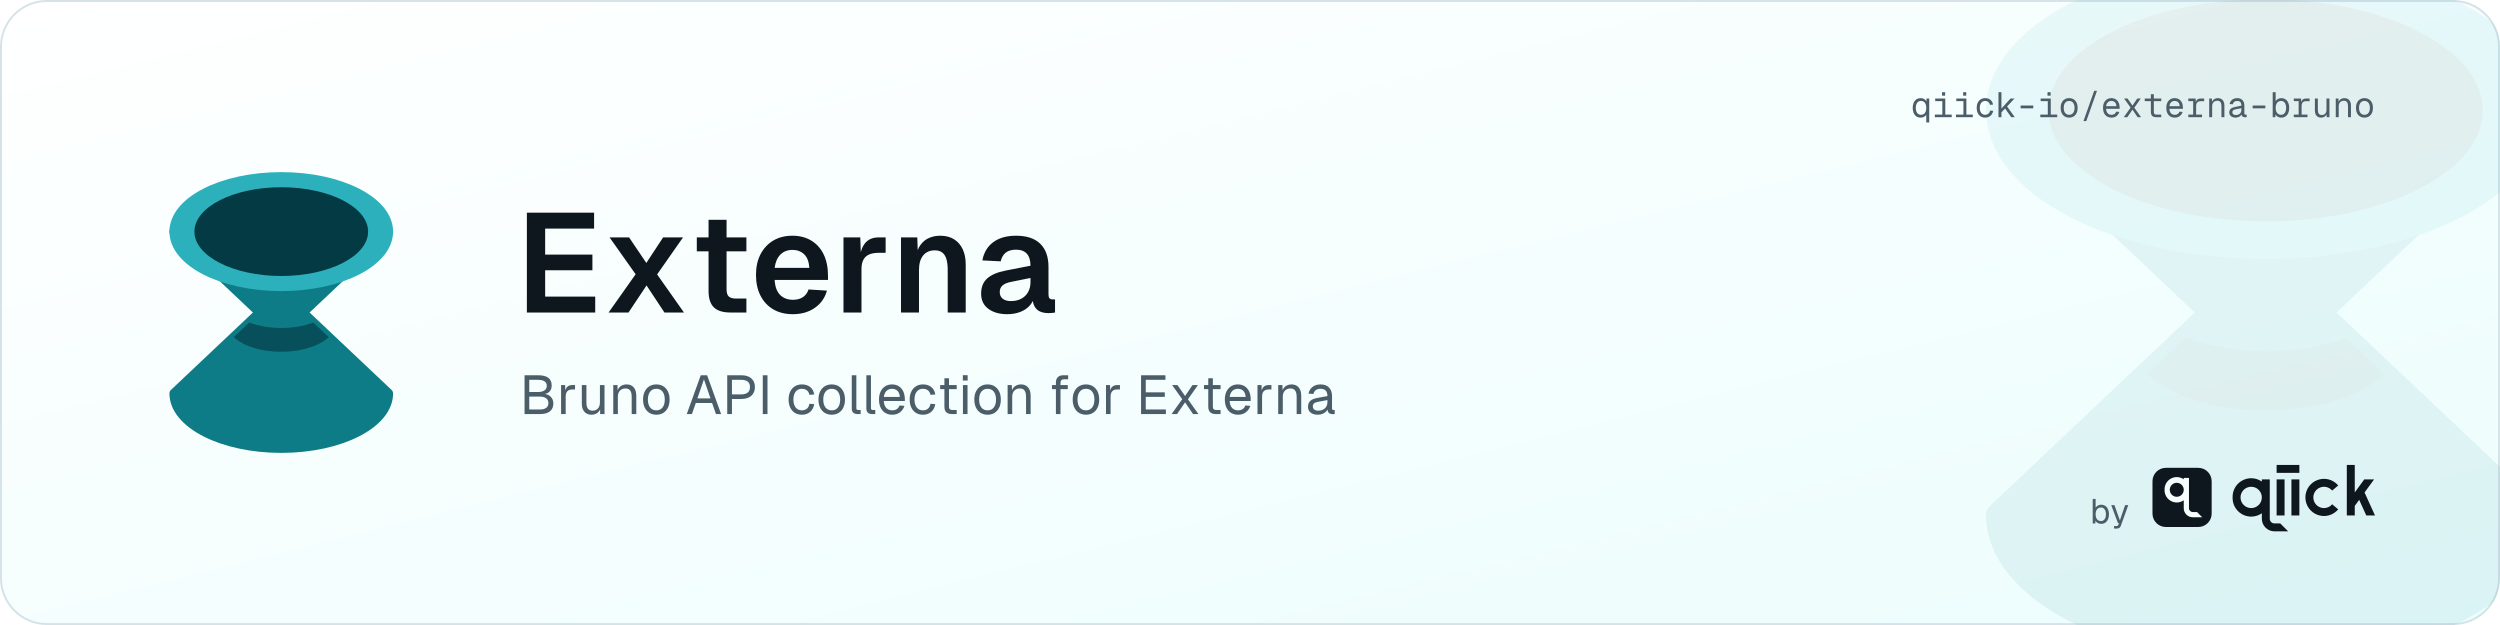
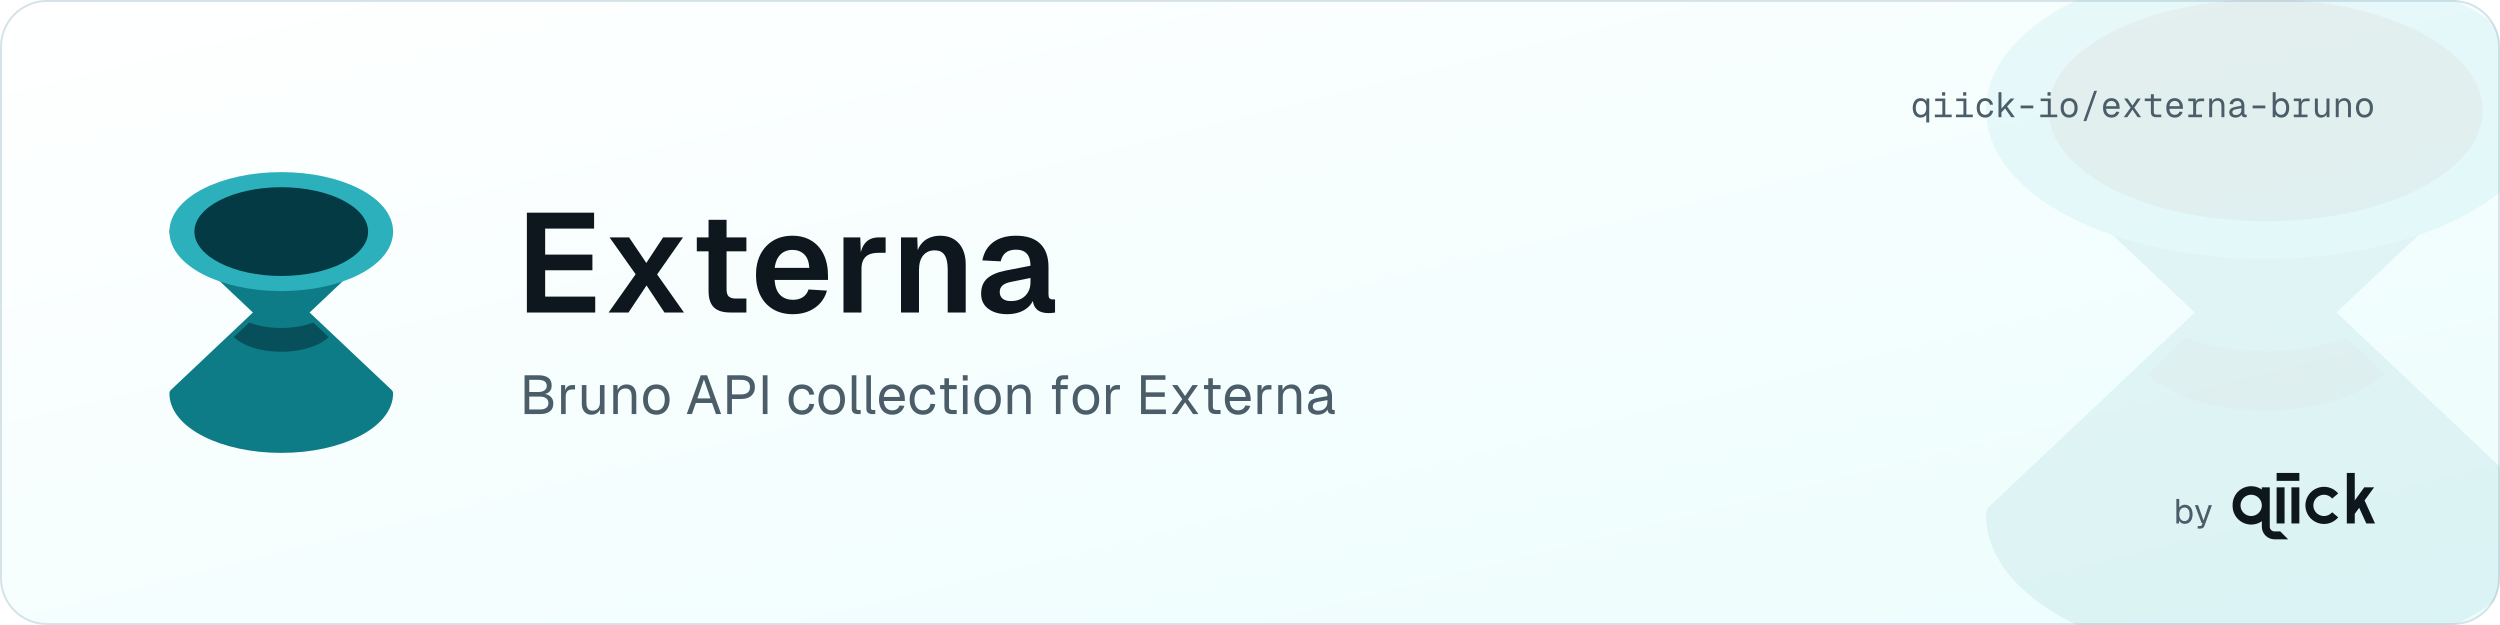
<svg xmlns="http://www.w3.org/2000/svg" width="1280" height="320" viewBox="0 0 1280 320" role="img" aria-label="Externa: Bruno API collection for Externa">
  <defs>
    <linearGradient id="bgexternabrunolight" x1="0" y1="0" x2="1" y2="1">
      <stop offset="0" stop-color="#FFFFFF" />
      <stop offset="1" stop-color="#ECFDFD" />
    </linearGradient>
    <clipPath id="cexternabrunolight">
      <rect width="1280" height="320" rx="24" />
    </clipPath>
  </defs>
  <g clip-path="url(#cexternabrunolight)">
    <rect width="1280" height="320" fill="url(#bgexternabrunolight)" />
    <rect x="0.5" y="0.5" width="1279" height="319" rx="23.5" fill="none" stroke="#D5E2E8" />
    <g opacity="0.08">
      <g transform="translate(960 -40) scale(0.78125)">
        <g transform="translate(6.51 6.51) scale(0.9746)">
          <defs>
            <clipPath id="wexternalight1wexternabrunolight">
              <path stroke-width="16" d="M76 120L220 256V256L76 392A180 92 0 0 0 436 392L292 256V256L436 120Z" />
            </clipPath>
          </defs>
          <path fill="#0E7C86" stroke="#0E7C86" stroke-width="16" stroke-linejoin="round" d="M76 120L220 256V256L76 392A180 92 0 0 0 436 392L292 256V256L436 120Z" />
          <g clip-path="url(#wexternalight1wexternabrunolight)">
            <path fill="#074F5A" d="M166 236A90 46 0 0 0 346 236V276A90 46 0 0 1 166 276Z" />
          </g>
          <path fill="#2CB1BC" stroke="#2CB1BC" stroke-width="16" stroke-linejoin="round" d="M76 120A180 92 0 1 1 436 120A180 92 0 1 1 76 120Z" />
          <path fill="#043A43" d="M110 120A146 74.62 0 1 1 402 120A146 74.62 0 1 1 110 120Z" />
        </g>
      </g>
    </g>
    <g transform="translate(64 80) scale(0.3125)">
      <g transform="translate(6.51 6.51) scale(0.9746)">
        <defs>
          <clipPath id="wexternalight1mexternabrunolight">
            <path stroke-width="16" d="M76 120L220 256V256L76 392A180 92 0 0 0 436 392L292 256V256L436 120Z" />
          </clipPath>
        </defs>
        <path fill="#0E7C86" stroke="#0E7C86" stroke-width="16" stroke-linejoin="round" d="M76 120L220 256V256L76 392A180 92 0 0 0 436 392L292 256V256L436 120Z" />
        <g clip-path="url(#wexternalight1mexternabrunolight)">
          <path fill="#074F5A" d="M166 236A90 46 0 0 0 346 236V276A90 46 0 0 1 166 276Z" />
        </g>
        <path fill="#2CB1BC" stroke="#2CB1BC" stroke-width="16" stroke-linejoin="round" d="M76 120A180 92 0 1 1 436 120A180 92 0 1 1 76 120Z" />
        <path fill="#043A43" d="M110 120A146 74.62 0 1 1 402 120A146 74.62 0 1 1 110 120Z" />
      </g>
    </g>
    <path fill="#0E171E" d="M269.76 160.0V108.88H304.176V117.031H279.12V130.35H303.312V138.386H279.12V151.849H304.752V160.0ZM311.606 160.0 325.445 140.416 312.096 121.552H322.09L330.917 134.627L339.514 121.552H349.709L336.447 140.502L350.184 160.0H340.19L331.032 146.147L321.802 160.0ZM373.915 160.0Q368.184 160.0 365.484 157.35Q362.784 154.701 362.784 148.998V112.538H372V148.105Q372 150.813 373.167 151.835Q374.333 152.857 376.738 152.857H382.152V160.0ZM356.765 128.694V121.552H382.152V128.694ZM405.883 160.864Q400.138 160.864 395.911 158.387Q391.685 155.91 389.374 151.382Q387.062 146.853 387.062 140.776Q387.062 134.699 389.374 130.206Q391.685 125.714 395.868 123.201Q400.051 120.688 405.71 120.688Q411.197 120.688 415.315 123.143Q419.434 125.598 421.687 130.206Q423.941 134.814 423.941 141.28V143.339H396.624Q396.898 148.422 399.382 150.957Q401.866 153.491 405.998 153.491Q409.08 153.491 411.118 152.116Q413.155 150.741 413.976 148.206L423.394 148.797Q421.853 154.37 417.195 157.617Q412.536 160.864 405.883 160.864ZM396.624 137.147H414.379Q414.091 132.467 411.737 130.206Q409.382 127.946 405.71 127.946Q402.01 127.946 399.598 130.314Q397.186 132.683 396.624 137.147ZM431.861 160.0V121.552H440.472L440.818 132.237L440.069 132.05Q440.933 126.52 443.331 124.036Q445.728 121.552 449.875 121.552H453.447V129.443H449.861Q446.895 129.443 444.958 130.315Q443.021 131.186 442.049 133.022Q441.077 134.858 441.077 137.853V160.0ZM461.309 160.0V121.552H469.647L470.007 132.338L468.883 131.891Q469.488 127.874 471.274 125.418Q473.059 122.963 475.673 121.826Q478.287 120.688 481.383 120.688Q485.631 120.688 488.532 122.546Q491.434 124.403 492.939 127.679Q494.443 130.955 494.443 135.275V160.0H485.227V138.242Q485.227 135.002 484.601 132.762Q483.974 130.523 482.506 129.35Q481.037 128.176 478.56 128.176Q474.859 128.176 472.692 130.761Q470.525 133.346 470.525 138.242V160.0ZM515.683 160.864Q509.693 160.864 506.014 158.099Q502.334 155.334 502.334 150.381Q502.334 145.37 505.43 142.576Q508.526 139.782 514.819 138.544L527.606 136.053Q527.606 131.949 525.727 129.89Q523.848 127.83 520.205 127.83Q516.85 127.83 514.935 129.364Q513.019 130.898 512.357 133.806L502.982 133.331Q504.091 127.269 508.562 123.978Q513.034 120.688 520.205 120.688Q528.413 120.688 532.618 124.814Q536.823 128.939 536.823 136.643V150.654Q536.823 152.181 537.348 152.735Q537.874 153.29 538.954 153.29H540.178V160.0Q539.746 160.13 538.781 160.223Q537.816 160.317 536.837 160.317Q534.446 160.317 532.582 159.532Q530.717 158.747 529.68 156.868Q528.643 154.989 528.643 151.677L529.478 152.224Q528.859 154.758 526.973 156.724Q525.086 158.69 522.192 159.777Q519.298 160.864 515.683 160.864ZM517.584 154.154Q520.651 154.154 522.89 152.951Q525.13 151.749 526.368 149.567Q527.606 147.386 527.606 144.477V142.317L517.642 144.333Q514.589 144.938 513.228 146.212Q511.867 147.486 511.867 149.517Q511.867 151.72 513.358 152.937Q514.848 154.154 517.584 154.154Z" />
    <path fill="#4A5D69" d="M268.576 212.0V192.12H275.408Q278.936 192.12 280.7 193.408Q282.464 194.696 282.464 197.468Q282.464 198.756 281.904 199.736Q281.344 200.716 280.308 201.262Q279.272 201.808 277.844 201.808L277.816 201.64Q280.364 201.64 281.834 202.998Q283.304 204.356 283.304 206.54Q283.304 209.256 281.54 210.628Q279.776 212.0 276.528 212.0ZM270.984 209.648H276.528Q278.572 209.648 279.678 208.808Q280.784 207.968 280.784 206.4Q280.784 204.832 279.678 203.95Q278.572 203.068 276.528 203.068H270.984ZM270.984 200.716H275.408Q277.592 200.716 278.768 199.89Q279.944 199.064 279.944 197.58Q279.944 196.012 278.81 195.242Q277.676 194.472 275.408 194.472H270.984ZM287.28 212.0V197.16H289.352L289.464 200.912L289.24 200.828Q289.52 198.924 290.458 198.042Q291.396 197.16 292.964 197.16H294.42V199.4H292.992Q291.872 199.4 291.13 199.806Q290.388 200.212 290.01 201.01Q289.632 201.808 289.632 203.04V212.0ZM302.764 212.336Q300.552 212.336 299.222 210.838Q297.892 209.34 297.892 206.708V197.16H300.244V206.064Q300.244 208.22 301.014 209.242Q301.784 210.264 303.38 210.264Q305.144 210.264 306.152 209.13Q307.16 207.996 307.16 206.008V197.16H309.512V212.0H307.272V208.332L307.636 208.528Q307.188 210.348 305.928 211.342Q304.668 212.336 302.764 212.336ZM313.992 212.0V197.16H316.148L316.232 200.94L315.952 200.688Q316.232 199.372 316.932 198.518Q317.632 197.664 318.626 197.244Q319.62 196.824 320.768 196.824Q322.476 196.824 323.582 197.58Q324.688 198.336 325.234 199.61Q325.78 200.884 325.78 202.452V212.0H323.428V203.124Q323.428 201.752 323.106 200.814Q322.784 199.876 322.084 199.386Q321.384 198.896 320.264 198.896Q318.556 198.896 317.45 199.974Q316.344 201.052 316.344 203.124V212.0ZM336.056 212.336Q334.012 212.336 332.472 211.384Q330.932 210.432 330.092 208.682Q329.252 206.932 329.252 204.58Q329.252 202.2 330.092 200.464Q330.932 198.728 332.472 197.776Q334.012 196.824 336.056 196.824Q338.1 196.824 339.626 197.776Q341.152 198.728 341.992 200.464Q342.832 202.2 342.832 204.58Q342.832 206.932 341.992 208.682Q341.152 210.432 339.626 211.384Q338.1 212.336 336.056 212.336ZM336.056 210.096Q338.1 210.096 339.234 208.626Q340.368 207.156 340.368 204.58Q340.368 202.004 339.234 200.534Q338.1 199.064 336.056 199.064Q334.012 199.064 332.864 200.534Q331.716 202.004 331.716 204.58Q331.716 207.156 332.864 208.626Q334.012 210.096 336.056 210.096ZM351.624 212.0 358.792 192.12H362.04L369.208 212.0H366.576L364.588 206.344H356.244L354.256 212.0ZM357.056 203.992H363.776L360.416 194.22ZM372.344 212.0V192.12H379.484Q382.816 192.12 384.664 193.716Q386.512 195.312 386.512 198.14Q386.512 200.044 385.672 201.43Q384.832 202.816 383.264 203.544Q381.696 204.272 379.484 204.272H374.752V212.0ZM374.752 201.92H379.484Q381.724 201.92 382.858 200.968Q383.992 200.016 383.992 198.14Q383.992 196.32 382.858 195.396Q381.724 194.472 379.484 194.472H374.752ZM390.544 212.0V192.12H392.952V212.0ZM410.564 212.336Q408.492 212.336 406.966 211.384Q405.44 210.432 404.6 208.682Q403.76 206.932 403.76 204.58Q403.76 202.228 404.6 200.492Q405.44 198.756 406.966 197.79Q408.492 196.824 410.564 196.824Q412.272 196.824 413.602 197.426Q414.932 198.028 415.772 199.176Q416.612 200.324 416.864 201.976L414.4 202.144Q414.148 200.66 413.112 199.862Q412.076 199.064 410.564 199.064Q408.52 199.064 407.372 200.534Q406.224 202.004 406.224 204.58Q406.224 207.156 407.372 208.626Q408.52 210.096 410.564 210.096Q412.076 210.096 413.112 209.256Q414.148 208.416 414.4 206.736L416.864 206.904Q416.612 208.556 415.772 209.774Q414.932 210.992 413.602 211.664Q412.272 212.336 410.564 212.336ZM425.852 212.336Q423.808 212.336 422.268 211.384Q420.728 210.432 419.888 208.682Q419.048 206.932 419.048 204.58Q419.048 202.2 419.888 200.464Q420.728 198.728 422.268 197.776Q423.808 196.824 425.852 196.824Q427.896 196.824 429.422 197.776Q430.948 198.728 431.788 200.464Q432.628 202.2 432.628 204.58Q432.628 206.932 431.788 208.682Q430.948 210.432 429.422 211.384Q427.896 212.336 425.852 212.336ZM425.852 210.096Q427.896 210.096 429.03 208.626Q430.164 207.156 430.164 204.58Q430.164 202.004 429.03 200.534Q427.896 199.064 425.852 199.064Q423.808 199.064 422.66 200.534Q421.512 202.004 421.512 204.58Q421.512 207.156 422.66 208.626Q423.808 210.096 425.852 210.096ZM439.012 212.0Q437.724 212.0 436.912 211.328Q436.1 210.656 436.1 209.2V192.12H438.452V209.004Q438.452 209.452 438.69 209.69Q438.928 209.928 439.376 209.928H440.664V212.0ZM446.488 212.0Q445.2 212.0 444.388 211.328Q443.576 210.656 443.576 209.2V192.12H445.928V209.004Q445.928 209.452 446.166 209.69Q446.404 209.928 446.852 209.928H448.14V212.0ZM456.848 212.336Q454.748 212.336 453.222 211.384Q451.696 210.432 450.87 208.682Q450.044 206.932 450.044 204.58Q450.044 202.228 450.87 200.492Q451.696 198.756 453.194 197.79Q454.692 196.824 456.736 196.824Q458.668 196.824 460.152 197.734Q461.636 198.644 462.462 200.38Q463.288 202.116 463.288 204.608V205.308H452.508Q452.648 207.688 453.782 208.892Q454.916 210.096 456.848 210.096Q458.304 210.096 459.242 209.41Q460.18 208.724 460.544 207.604L463.064 207.8Q462.476 209.788 460.838 211.062Q459.2 212.336 456.848 212.336ZM452.508 203.236H460.712Q460.544 201.08 459.466 200.072Q458.388 199.064 456.736 199.064Q455.028 199.064 453.922 200.114Q452.816 201.164 452.508 203.236ZM472.556 212.336Q470.484 212.336 468.958 211.384Q467.432 210.432 466.592 208.682Q465.752 206.932 465.752 204.58Q465.752 202.228 466.592 200.492Q467.432 198.756 468.958 197.79Q470.484 196.824 472.556 196.824Q474.264 196.824 475.594 197.426Q476.924 198.028 477.764 199.176Q478.604 200.324 478.856 201.976L476.392 202.144Q476.14 200.66 475.104 199.862Q474.068 199.064 472.556 199.064Q470.512 199.064 469.364 200.534Q468.216 202.004 468.216 204.58Q468.216 207.156 469.364 208.626Q470.512 210.096 472.556 210.096Q474.068 210.096 475.104 209.256Q476.14 208.416 476.392 206.736L478.856 206.904Q478.604 208.556 477.764 209.774Q476.924 210.992 475.594 211.664Q474.264 212.336 472.556 212.336ZM487.48 212.0Q485.464 212.0 484.498 211.076Q483.532 210.152 483.532 208.192V193.688H485.884V208.136Q485.884 209.144 486.332 209.536Q486.78 209.928 487.704 209.928H489.832V212.0ZM481.348 199.232V197.16H489.832V199.232ZM493.024 212.0V197.16H495.376V212.0ZM492.968 194.836V192.092H495.432V194.836ZM505.652 212.336Q503.608 212.336 502.068 211.384Q500.528 210.432 499.688 208.682Q498.848 206.932 498.848 204.58Q498.848 202.2 499.688 200.464Q500.528 198.728 502.068 197.776Q503.608 196.824 505.652 196.824Q507.696 196.824 509.222 197.776Q510.748 198.728 511.588 200.464Q512.428 202.2 512.428 204.58Q512.428 206.932 511.588 208.682Q510.748 210.432 509.222 211.384Q507.696 212.336 505.652 212.336ZM505.652 210.096Q507.696 210.096 508.83 208.626Q509.964 207.156 509.964 204.58Q509.964 202.004 508.83 200.534Q507.696 199.064 505.652 199.064Q503.608 199.064 502.46 200.534Q501.312 202.004 501.312 204.58Q501.312 207.156 502.46 208.626Q503.608 210.096 505.652 210.096ZM515.9 212.0V197.16H518.056L518.14 200.94L517.86 200.688Q518.14 199.372 518.84 198.518Q519.54 197.664 520.534 197.244Q521.528 196.824 522.676 196.824Q524.384 196.824 525.49 197.58Q526.596 198.336 527.142 199.61Q527.688 200.884 527.688 202.452V212.0H525.336V203.124Q525.336 201.752 525.014 200.814Q524.692 199.876 523.992 199.386Q523.292 198.896 522.172 198.896Q520.464 198.896 519.358 199.974Q518.252 201.052 518.252 203.124V212.0ZM540.624 212.0V195.816Q540.624 194.164 541.576 193.142Q542.528 192.12 544.544 192.12H546.896V194.192H544.712Q543.844 194.192 543.41 194.668Q542.976 195.144 542.976 195.984V212.0ZM538.608 199.232V197.16H546.7V199.232ZM556.024 212.336Q553.98 212.336 552.44 211.384Q550.9 210.432 550.06 208.682Q549.22 206.932 549.22 204.58Q549.22 202.2 550.06 200.464Q550.9 198.728 552.44 197.776Q553.98 196.824 556.024 196.824Q558.068 196.824 559.594 197.776Q561.12 198.728 561.96 200.464Q562.8 202.2 562.8 204.58Q562.8 206.932 561.96 208.682Q561.12 210.432 559.594 211.384Q558.068 212.336 556.024 212.336ZM556.024 210.096Q558.068 210.096 559.202 208.626Q560.336 207.156 560.336 204.58Q560.336 202.004 559.202 200.534Q558.068 199.064 556.024 199.064Q553.98 199.064 552.832 200.534Q551.684 202.004 551.684 204.58Q551.684 207.156 552.832 208.626Q553.98 210.096 556.024 210.096ZM566.272 212.0V197.16H568.344L568.456 200.912L568.232 200.828Q568.512 198.924 569.45 198.042Q570.388 197.16 571.956 197.16H573.412V199.4H571.984Q570.864 199.4 570.122 199.806Q569.38 200.212 569.002 201.01Q568.624 201.808 568.624 203.04V212.0ZM584.22 212.0V192.12H596.708V194.472H586.628V200.884H596.372V203.18H586.628V209.648H596.932V212.0ZM599.844 212.0 605.304 204.384 600.124 197.16H602.868L606.76 202.76L610.54 197.16H613.34L608.216 204.44L613.592 212.0H610.848L606.76 206.008L602.644 212.0ZM622.58 212.0Q620.564 212.0 619.598 211.076Q618.632 210.152 618.632 208.192V193.688H620.984V208.136Q620.984 209.144 621.432 209.536Q621.88 209.928 622.804 209.928H624.932V212.0ZM616.448 199.232V197.16H624.932V199.232ZM633.92 212.336Q631.82 212.336 630.294 211.384Q628.768 210.432 627.942 208.682Q627.116 206.932 627.116 204.58Q627.116 202.228 627.942 200.492Q628.768 198.756 630.266 197.79Q631.764 196.824 633.808 196.824Q635.74 196.824 637.224 197.734Q638.708 198.644 639.534 200.38Q640.36 202.116 640.36 204.608V205.308H629.58Q629.72 207.688 630.854 208.892Q631.988 210.096 633.92 210.096Q635.376 210.096 636.314 209.41Q637.252 208.724 637.616 207.604L640.136 207.8Q639.548 209.788 637.91 211.062Q636.272 212.336 633.92 212.336ZM629.58 203.236H637.784Q637.616 201.08 636.538 200.072Q635.46 199.064 633.808 199.064Q632.1 199.064 630.994 200.114Q629.888 201.164 629.58 203.236ZM643.832 212.0V197.16H645.904L646.016 200.912L645.792 200.828Q646.072 198.924 647.01 198.042Q647.948 197.16 649.516 197.16H650.972V199.4H649.544Q648.424 199.4 647.682 199.806Q646.94 200.212 646.562 201.01Q646.184 201.808 646.184 203.04V212.0ZM654.444 212.0V197.16H656.6L656.684 200.94L656.404 200.688Q656.684 199.372 657.384 198.518Q658.084 197.664 659.078 197.244Q660.072 196.824 661.22 196.824Q662.928 196.824 664.034 197.58Q665.14 198.336 665.686 199.61Q666.232 200.884 666.232 202.452V212.0H663.88V203.124Q663.88 201.752 663.558 200.814Q663.236 199.876 662.536 199.386Q661.836 198.896 660.716 198.896Q659.008 198.896 657.902 199.974Q656.796 201.052 656.796 203.124V212.0ZM674.716 212.336Q672.42 212.336 671.062 211.272Q669.704 210.208 669.704 208.304Q669.704 206.4 670.824 205.308Q671.944 204.216 674.38 203.768L679.644 202.788Q679.644 200.912 678.762 199.988Q677.88 199.064 676.116 199.064Q674.576 199.064 673.68 199.75Q672.784 200.436 672.448 201.724L669.956 201.528Q670.376 199.428 671.986 198.126Q673.596 196.824 676.116 196.824Q678.972 196.824 680.484 198.434Q681.996 200.044 681.996 202.872V209.004Q681.996 209.508 682.178 209.718Q682.36 209.928 682.78 209.928H683.368V212.0Q683.256 212.028 683.004 212.042Q682.752 212.056 682.472 212.056Q681.464 212.056 680.834 211.734Q680.204 211.412 679.924 210.726Q679.644 210.04 679.644 208.92L679.924 208.976Q679.728 209.928 678.972 210.698Q678.216 211.468 677.096 211.902Q675.976 212.336 674.716 212.336ZM674.94 210.264Q676.424 210.264 677.474 209.69Q678.524 209.116 679.084 208.122Q679.644 207.128 679.644 205.896V204.832L674.828 205.728Q673.316 206.008 672.742 206.582Q672.168 207.156 672.168 208.08Q672.168 209.116 672.91 209.69Q673.652 210.264 674.94 210.264Z" />
    <path fill="#4A5D69" d="M987.76 62.7H986.248V57.948L986.464 58.2Q986.302 58.812 985.861 59.262Q985.42 59.712 984.781 59.964Q984.142 60.216 983.404 60.216Q981.982 60.216 981.073 59.514Q980.164 58.812 979.732 57.678Q979.3 56.544 979.3 55.23Q979.3 53.916 979.732 52.782Q980.164 51.648 981.073 50.946Q981.982 50.244 983.404 50.244Q984.52 50.244 985.357 50.82Q986.194 51.396 986.536 52.512L986.32 52.62L986.356 50.46H987.76ZM983.548 58.776Q984.394 58.776 984.997 58.38Q985.6 57.984 985.924 57.192Q986.248 56.4 986.248 55.23Q986.248 54.06 985.915 53.268Q985.582 52.476 984.979 52.08Q984.376 51.684 983.548 51.684Q982.306 51.684 981.595 52.62Q980.884 53.556 980.884 55.23Q980.884 56.904 981.595 57.84Q982.306 58.776 983.548 58.776ZM990.64 60.0V58.668H994.474V51.054L995.212 51.792H990.82V50.46H995.986V58.668H999.28V60.0H995.986H994.474ZM994.33 48.966V47.202H995.914V48.966ZM1001.44 60.0V58.668H1005.274V51.054L1006.012 51.792H1001.62V50.46H1006.786V58.668H1010.08V60.0H1006.786H1005.274ZM1005.13 48.966V47.202H1006.714V48.966ZM1016.452 60.216Q1015.12 60.216 1014.13 59.604Q1013.14 58.992 1012.6 57.867Q1012.06 56.742 1012.06 55.23Q1012.06 53.718 1012.6 52.602Q1013.14 51.486 1014.13 50.865Q1015.12 50.244 1016.452 50.244Q1017.514 50.244 1018.342 50.631Q1019.17 51.018 1019.71 51.756Q1020.25 52.494 1020.448 53.556L1018.864 53.664Q1018.648 52.71 1018.009 52.197Q1017.37 51.684 1016.452 51.684Q1015.138 51.684 1014.391 52.629Q1013.644 53.574 1013.644 55.23Q1013.644 56.886 1014.391 57.831Q1015.138 58.776 1016.452 58.776Q1017.37 58.776 1018.045 58.236Q1018.72 57.696 1018.936 56.616L1020.52 56.724Q1020.322 57.786 1019.764 58.569Q1019.206 59.352 1018.36 59.784Q1017.514 60.216 1016.452 60.216ZM1023.22 60.0V47.22H1024.732V55.59L1029.376 50.46H1031.392L1027.63 54.51L1031.572 60.0H1029.736L1026.604 55.536L1024.732 57.516V60.0ZM1034.56 55.464V54.042H1041.04V55.464ZM1044.64 60.0V58.668H1048.474V51.054L1049.212 51.792H1044.82V50.46H1049.986V58.668H1053.28V60.0H1049.986H1048.474ZM1048.33 48.966V47.202H1049.914V48.966ZM1059.4 60.216Q1058.086 60.216 1057.105 59.604Q1056.124 58.992 1055.584 57.867Q1055.044 56.742 1055.044 55.23Q1055.044 53.7 1055.584 52.584Q1056.124 51.468 1057.105 50.856Q1058.086 50.244 1059.4 50.244Q1060.714 50.244 1061.695 50.856Q1062.676 51.468 1063.216 52.584Q1063.756 53.7 1063.756 55.23Q1063.756 56.742 1063.216 57.867Q1062.676 58.992 1061.695 59.604Q1060.714 60.216 1059.4 60.216ZM1059.4 58.776Q1060.714 58.776 1061.443 57.831Q1062.172 56.886 1062.172 55.23Q1062.172 53.574 1061.443 52.629Q1060.714 51.684 1059.4 51.684Q1058.086 51.684 1057.357 52.629Q1056.628 53.574 1056.628 55.23Q1056.628 56.886 1057.357 57.831Q1058.086 58.776 1059.4 58.776ZM1066.744 61.98 1072.216 46.5H1073.656L1068.184 61.98ZM1081.108 60.216Q1079.758 60.216 1078.777 59.604Q1077.796 58.992 1077.265 57.867Q1076.734 56.742 1076.734 55.23Q1076.734 53.718 1077.265 52.602Q1077.796 51.486 1078.759 50.865Q1079.722 50.244 1081.036 50.244Q1082.278 50.244 1083.232 50.829Q1084.186 51.414 1084.726 52.53Q1085.266 53.646 1085.266 55.248V55.698H1078.318Q1078.408 57.228 1079.137 58.002Q1079.866 58.776 1081.108 58.776Q1082.044 58.776 1082.647 58.335Q1083.25 57.894 1083.484 57.174L1085.104 57.3Q1084.726 58.578 1083.673 59.397Q1082.62 60.216 1081.108 60.216ZM1078.318 54.366H1083.61Q1083.502 52.98 1082.8 52.332Q1082.098 51.684 1081.036 51.684Q1079.938 51.684 1079.227 52.359Q1078.516 53.034 1078.318 54.366ZM1087.372 60.0 1090.882 55.104 1087.552 50.46H1089.316L1091.818 54.06L1094.266 50.46H1096.066L1092.754 55.14L1096.228 60.0H1094.464L1091.818 56.148L1089.172 60.0ZM1104.004 60.0Q1102.618 60.0 1101.934 59.352Q1101.25 58.704 1101.25 57.372V48.228H1102.762V57.372Q1102.762 58.038 1103.068 58.353Q1103.374 58.668 1104.004 58.668H1106.56V60.0ZM1098.1 51.792V50.46H1106.56V51.792ZM1113.508 60.216Q1112.158 60.216 1111.177 59.604Q1110.196 58.992 1109.665 57.867Q1109.134 56.742 1109.134 55.23Q1109.134 53.718 1109.665 52.602Q1110.196 51.486 1111.159 50.865Q1112.122 50.244 1113.436 50.244Q1114.678 50.244 1115.632 50.829Q1116.586 51.414 1117.126 52.53Q1117.666 53.646 1117.666 55.248V55.698H1110.718Q1110.808 57.228 1111.537 58.002Q1112.266 58.776 1113.508 58.776Q1114.444 58.776 1115.047 58.335Q1115.65 57.894 1115.884 57.174L1117.504 57.3Q1117.126 58.578 1116.073 59.397Q1115.02 60.216 1113.508 60.216ZM1110.718 54.366H1116.01Q1115.902 52.98 1115.2 52.332Q1114.498 51.684 1113.436 51.684Q1112.338 51.684 1111.627 52.359Q1110.916 53.034 1110.718 54.366ZM1120.42 60.0V58.668H1123.642L1122.904 59.388V51.054L1123.642 51.792H1120.42V50.46H1124.164L1124.308 53.016L1124.164 52.908Q1124.308 51.666 1124.92 51.063Q1125.532 50.46 1126.558 50.46H1128.52V51.828H1126.576Q1125.874 51.828 1125.397 52.107Q1124.92 52.386 1124.668 52.917Q1124.416 53.448 1124.416 54.24V59.388L1123.696 58.668H1127.44V60.0ZM1131.112 60.0V50.46H1132.498L1132.552 52.89L1132.372 52.728Q1132.552 51.882 1133.029 51.333Q1133.506 50.784 1134.172 50.514Q1134.838 50.244 1135.576 50.244Q1136.674 50.244 1137.403 50.73Q1138.132 51.216 1138.51 52.035Q1138.888 52.854 1138.888 53.862V60.0H1137.376V54.294Q1137.376 52.962 1136.854 52.269Q1136.332 51.576 1135.252 51.576Q1134.514 51.576 1133.92 51.891Q1133.326 52.206 1132.975 52.809Q1132.624 53.412 1132.624 54.294V60.0ZM1144.54 60.216Q1143.64 60.216 1142.92 59.892Q1142.2 59.568 1141.786 58.983Q1141.372 58.398 1141.372 57.624Q1141.372 56.4 1142.101 55.725Q1142.83 55.05 1144.396 54.744L1147.6 54.096Q1147.6 52.872 1147.051 52.278Q1146.502 51.684 1145.476 51.684Q1144.486 51.684 1143.928 52.125Q1143.37 52.566 1143.154 53.394L1141.552 53.268Q1141.822 51.918 1142.839 51.081Q1143.856 50.244 1145.476 50.244Q1147.204 50.244 1148.158 51.279Q1149.112 52.314 1149.112 54.132V58.092Q1149.112 58.416 1149.256 58.542Q1149.4 58.668 1149.688 58.668H1150.3V60.0Q1150.192 60.018 1149.958 60.027Q1149.724 60.036 1149.508 60.036Q1148.896 60.036 1148.473 59.838Q1148.05 59.64 1147.834 59.199Q1147.618 58.758 1147.6 58.056H1147.888Q1147.762 58.668 1147.285 59.163Q1146.808 59.658 1146.088 59.937Q1145.368 60.216 1144.54 60.216ZM1144.684 58.884Q1145.656 58.884 1146.304 58.551Q1146.952 58.218 1147.276 57.615Q1147.6 57.012 1147.6 56.22V55.392L1144.684 55.968Q1143.712 56.148 1143.334 56.517Q1142.956 56.886 1142.956 57.48Q1142.956 58.146 1143.415 58.515Q1143.874 58.884 1144.684 58.884ZM1153.36 55.464V54.042H1159.84V55.464ZM1167.994 60.216Q1167.238 60.216 1166.608 59.964Q1165.978 59.712 1165.528 59.235Q1165.078 58.758 1164.844 58.11L1165.078 57.84L1164.988 60.0H1163.62V47.22H1165.132V52.512L1164.97 52.134Q1165.132 51.684 1165.555 51.252Q1165.978 50.82 1166.608 50.532Q1167.238 50.244 1167.994 50.244Q1169.254 50.244 1170.172 50.856Q1171.09 51.468 1171.585 52.584Q1172.08 53.7 1172.08 55.23Q1172.08 56.76 1171.585 57.876Q1171.09 58.992 1170.172 59.604Q1169.254 60.216 1167.994 60.216ZM1167.904 58.776Q1169.11 58.776 1169.803 57.822Q1170.496 56.868 1170.496 55.23Q1170.496 53.574 1169.803 52.629Q1169.11 51.684 1167.94 51.684Q1167.058 51.684 1166.428 52.107Q1165.798 52.53 1165.465 53.322Q1165.132 54.114 1165.132 55.23Q1165.132 56.31 1165.465 57.111Q1165.798 57.912 1166.419 58.344Q1167.04 58.776 1167.904 58.776ZM1174.42 60.0V58.668H1177.642L1176.904 59.388V51.054L1177.642 51.792H1174.42V50.46H1178.164L1178.308 53.016L1178.164 52.908Q1178.308 51.666 1178.92 51.063Q1179.532 50.46 1180.558 50.46H1182.52V51.828H1180.576Q1179.874 51.828 1179.397 52.107Q1178.92 52.386 1178.668 52.917Q1178.416 53.448 1178.416 54.24V59.388L1177.696 58.668H1181.44V60.0ZM1188.334 60.216Q1186.912 60.216 1186.066 59.253Q1185.22 58.29 1185.22 56.598V50.46H1186.732V56.184Q1186.732 57.57 1187.227 58.227Q1187.722 58.884 1188.748 58.884Q1189.864 58.884 1190.512 58.155Q1191.16 57.426 1191.16 56.148V50.46H1192.672V60.0H1191.232V57.642L1191.466 57.768Q1191.178 58.938 1190.368 59.577Q1189.558 60.216 1188.334 60.216ZM1195.912 60.0V50.46H1197.298L1197.352 52.89L1197.172 52.728Q1197.352 51.882 1197.829 51.333Q1198.306 50.784 1198.972 50.514Q1199.638 50.244 1200.376 50.244Q1201.474 50.244 1202.203 50.73Q1202.932 51.216 1203.31 52.035Q1203.688 52.854 1203.688 53.862V60.0H1202.176V54.294Q1202.176 52.962 1201.654 52.269Q1201.132 51.576 1200.052 51.576Q1199.314 51.576 1198.72 51.891Q1198.126 52.206 1197.775 52.809Q1197.424 53.412 1197.424 54.294V60.0ZM1210.6 60.216Q1209.286 60.216 1208.305 59.604Q1207.324 58.992 1206.784 57.867Q1206.244 56.742 1206.244 55.23Q1206.244 53.7 1206.784 52.584Q1207.324 51.468 1208.305 50.856Q1209.286 50.244 1210.6 50.244Q1211.914 50.244 1212.895 50.856Q1213.876 51.468 1214.416 52.584Q1214.956 53.7 1214.956 55.23Q1214.956 56.742 1214.416 57.867Q1213.876 58.992 1212.895 59.604Q1211.914 60.216 1210.6 60.216ZM1210.6 58.776Q1211.914 58.776 1212.643 57.831Q1213.372 56.886 1213.372 55.23Q1213.372 53.574 1212.643 52.629Q1211.914 51.684 1210.6 51.684Q1209.286 51.684 1208.557 52.629Q1207.828 53.574 1207.828 55.23Q1207.828 56.886 1208.557 57.831Q1209.286 58.776 1210.6 58.776Z" />
-     <path fill="#4A5D69" d="M1075.764 268.212Q1074.791 268.212 1074.031 267.779Q1073.271 267.346 1072.864 266.586L1072.811 268.0H1071.467V255.447H1072.952V259.938Q1073.306 259.354 1074.049 258.886Q1074.791 258.417 1075.764 258.417Q1077.001 258.417 1077.903 259.019Q1078.805 259.62 1079.3 260.716Q1079.795 261.812 1079.795 263.315Q1079.795 264.818 1079.3 265.914Q1078.805 267.01 1077.903 267.611Q1077.001 268.212 1075.764 268.212ZM1075.675 266.798Q1076.86 266.798 1077.549 265.861Q1078.239 264.924 1078.239 263.315Q1078.239 261.688 1077.549 260.76Q1076.86 259.832 1075.711 259.832Q1074.844 259.832 1074.225 260.247Q1073.607 260.663 1073.28 261.441Q1072.952 262.219 1072.952 263.315Q1072.952 264.376 1073.28 265.162Q1073.607 265.949 1074.217 266.373Q1074.827 266.798 1075.675 266.798ZM1082.394 270.652V269.344H1083.472Q1083.967 269.344 1084.206 269.193Q1084.444 269.043 1084.568 268.707L1084.904 267.823H1084.391L1080.962 258.63H1082.588L1085.382 266.444L1088.051 258.63H1089.678L1085.877 269.185Q1085.611 269.945 1085.081 270.298Q1084.551 270.652 1083.614 270.652Z" />
-     <g transform="translate(1102.07 239.53)">
-       <rect width="30.3" height="30.3" rx="6.87" fill="#0E171E" />
-       <path fill="#F8FDFE" d="M6.19 11.24A6.25 6.25 0 1 1 18.68 11.24A6.25 6.25 0 1 1 6.19 11.24ZM8.85 11.24A3.58 3.58 0 1 0 16.01 11.24A3.58 3.58 0 1 0 8.85 11.24ZM16.01 5.17H18.68V20.7A1.94 1.94 0 0 0 20.62 22.64H22.81L25.48 25.31H20.62A4.61 4.61 0 0 1 16.01 20.7Z" />
-     </g>
-     <path fill="#0E171E" d="M1143.09 254.68A9.52 9.52 0 1 1 1162.12 254.68A9.52 9.52 0 1 1 1143.09 254.68ZM1147.15 254.68A5.45 5.45 0 1 0 1158.06 254.68A5.45 5.45 0 1 0 1147.15 254.68ZM1158.06 245.44H1162.12V265.58A2.4 2.4 0 0 0 1164.52 267.99H1167.48L1171.55 272.05H1164.52A6.47 6.47 0 0 1 1158.06 265.58ZM1165.63 245.44 1169.7 245.44 1169.7 263.92 1165.63 263.92ZM1173.21 245.44 1177.27 245.44 1177.27 263.92 1173.21 263.92ZM1197.17 260.8A9.52 9.52 0 1 1 1197.17 248.56L1194.06 251.18A5.45 5.45 0 1 0 1194.06 258.18ZM1201.57 238.05 1205.64 238.05 1205.64 263.92 1201.57 263.92ZM1203.6 254.92 1210.51 245.44 1215.54 245.44 1203.6 261.83ZM1209.69 250.02 1216 263.92 1211.54 263.92 1206.94 253.8ZM1165.63 238.05 1177.27 238.05 1177.27 242.12 1165.63 242.12Z" />
+     <path fill="#4A5D69" d="M1118.585 268.212Q1117.613 268.212 1116.853 267.779Q1116.092 267.346 1115.686 266.586L1115.633 268.0H1114.289V255.447H1115.774V259.938Q1116.128 259.354 1116.87 258.886Q1117.613 258.417 1118.585 258.417Q1119.823 258.417 1120.725 259.019Q1121.626 259.62 1122.121 260.716Q1122.616 261.812 1122.616 263.315Q1122.616 264.818 1122.121 265.914Q1121.626 267.01 1120.725 267.611Q1119.823 268.212 1118.585 268.212ZM1118.497 266.798Q1119.682 266.798 1120.371 265.861Q1121.061 264.924 1121.061 263.315Q1121.061 261.688 1120.371 260.76Q1119.682 259.832 1118.532 259.832Q1117.666 259.832 1117.047 260.247Q1116.428 260.663 1116.101 261.441Q1115.774 262.219 1115.774 263.315Q1115.774 264.376 1116.101 265.162Q1116.428 265.949 1117.038 266.373Q1117.648 266.798 1118.497 266.798ZM1125.215 270.652V269.344H1126.294Q1126.789 269.344 1127.028 269.193Q1127.266 269.043 1127.39 268.707L1127.726 267.823H1127.213L1123.783 258.63H1125.41L1128.203 266.444L1130.873 258.63H1132.5L1128.698 269.185Q1128.433 269.945 1127.903 270.298Q1127.372 270.652 1126.435 270.652Z" />
+     <path fill="#0E171E" d="M1143.09 258.76A9.52 9.52 0 1 1 1162.12 258.76A9.52 9.52 0 1 1 1143.09 258.76ZM1147.15 258.76A5.45 5.45 0 1 0 1158.06 258.76A5.45 5.45 0 1 0 1147.15 258.76ZM1158.06 249.52H1162.12V269.66A2.4 2.4 0 0 0 1164.52 272.07H1167.48L1171.55 276.13H1164.52A6.47 6.47 0 0 1 1158.06 269.66ZM1165.63 249.52 1169.7 249.52 1169.7 268 1165.63 268ZM1173.21 249.52 1177.27 249.52 1177.27 268 1173.21 268ZM1197.17 264.88A9.52 9.52 0 1 1 1197.17 252.64L1194.06 255.26A5.45 5.45 0 1 0 1194.06 262.26ZM1201.57 242.13 1205.64 242.13 1205.64 268 1201.57 268ZM1203.6 259 1210.51 249.52 1215.54 249.52 1203.6 265.91ZM1209.69 254.1 1216 268 1211.54 268 1206.94 257.88ZM1165.63 242.13 1177.27 242.13 1177.27 246.2 1165.63 246.2Z" />
  </g>
</svg>
